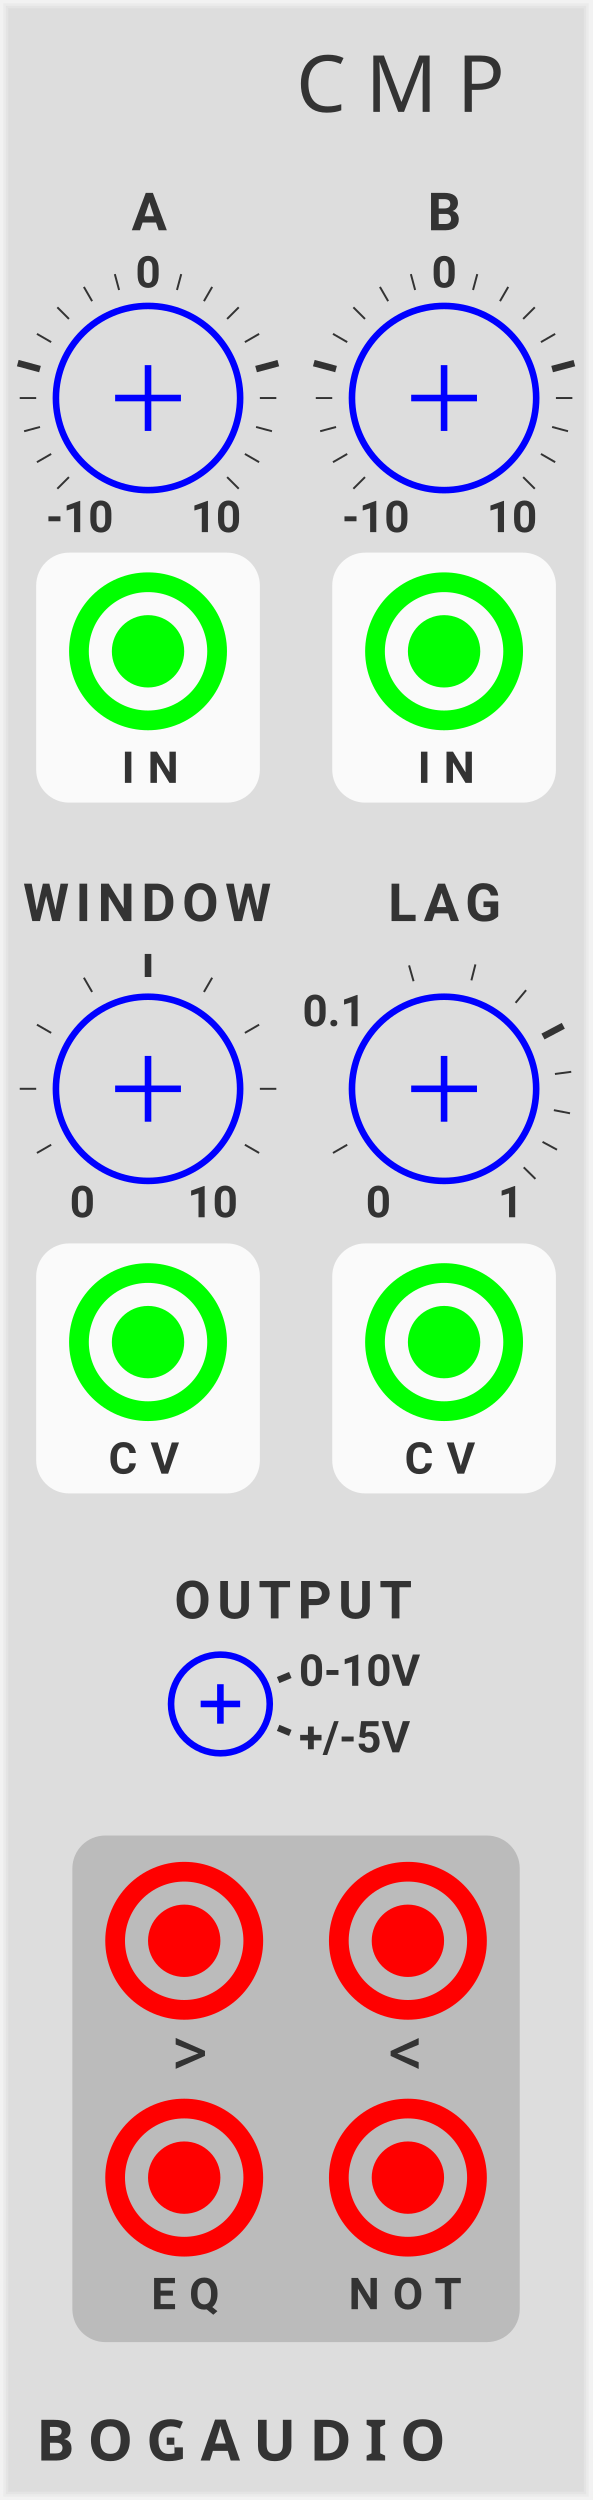
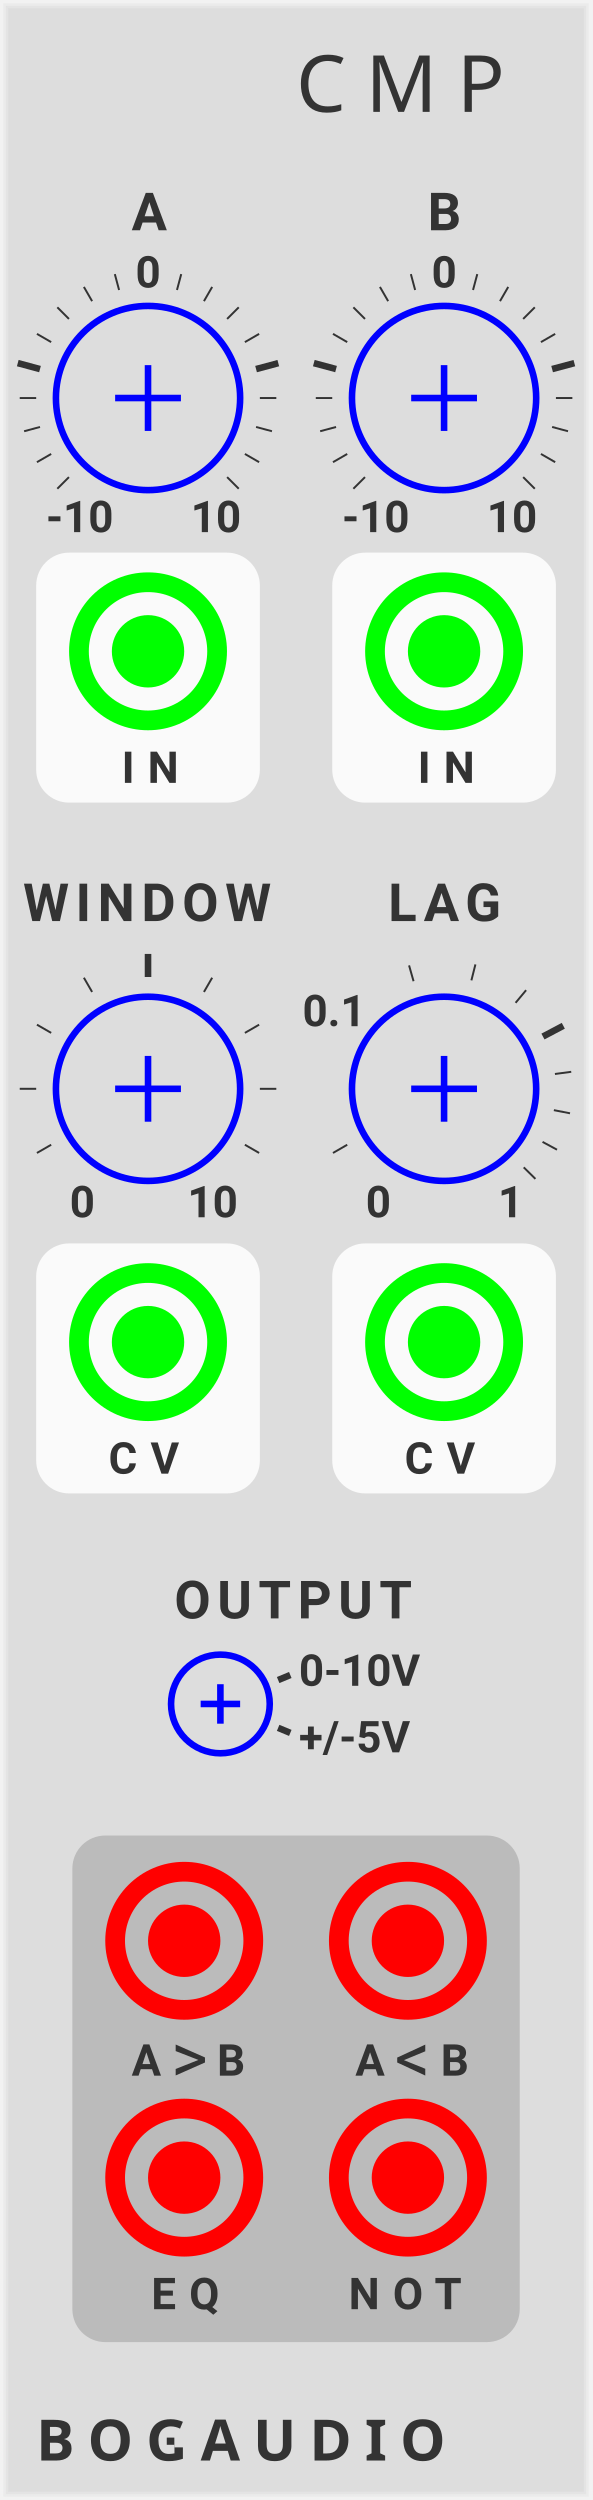
<svg xmlns="http://www.w3.org/2000/svg" xmlns:xlink="http://www.w3.org/1999/xlink" version="1.1" width="90" height="380" viewBox="0 0 90 380">
  <style>
    text {
      fill: #333;
      font-family: 'Roboto', sans-serif;
      font-weight: bold;
    }
    text.title {
      font-family: 'Comfortaa', sans-serif;
      font-weight: normal;
    }
    text.brand {
      font-family: 'Audiowide', sans-serif;
      font-weight: bold;
    }
  </style>
  <defs>
    <symbol id="knob" viewBox="0 0 45px 45px">
      <g transform="translate(22.5 22.5)">
        <polyline points="-5,0 5,0" stroke-width="1" stroke="#00f" />
        <polyline points="0,-5 0,5" stroke-width="1" stroke="#00f" />
        <circle cx="0" cy="0" r="14" stroke-width="1" stroke="#00f" fill="none" />
      </g>
    </symbol>
    <symbol id="knob-smallest" viewBox="0 0 16px 16px">
      <g transform="translate(8 8)">
        <polyline points="-3,0 3,0" stroke-width="1" stroke="#00f" />
        <polyline points="0,-3 0,3" stroke-width="1" stroke="#00f" />
        <circle r="7.5" stroke-width="1" stroke="#00f" fill="none" />
      </g>
    </symbol>
    <symbol id="knobguide-offset" viewBox="0 0 45px 45px">
      <g transform="translate(22.5 22.5)">
        <text font-size="5.0pt" transform="rotate(-240) translate(21 0) rotate(240) translate(-5 2.2)">-10</text>
        <polyline points="0,0 2.5,0" stroke-width="0.3" stroke="#333" transform="rotate(-225) translate(17 0)" />
        <polyline points="0,0 2.5,0" stroke-width="0.3" stroke="#333" transform="rotate(-210) translate(17 0)" />
        <polyline points="0,0 2.5,0" stroke-width="0.3" stroke="#333" transform="rotate(-195) translate(17 0)" />
        <polyline points="0,0 2.5,0" stroke-width="0.3" stroke="#333" transform="rotate(-180) translate(17 0)" />
        <polyline points="0,0 3.5,0" stroke-width="1" stroke="#333" transform="rotate(-165) translate(17 0)" />
        <polyline points="0,0 2.5,0" stroke-width="0.3" stroke="#333" transform="rotate(-150) translate(17 0)" />
        <polyline points="0,0 2.5,0" stroke-width="0.3" stroke="#333" transform="rotate(-135) translate(17 0)" />
        <polyline points="0,0 2.5,0" stroke-width="0.3" stroke="#333" transform="rotate(-120) translate(17 0)" />
        <polyline points="0,0 2.5,0" stroke-width="0.3" stroke="#333" transform="rotate(-105) translate(17 0)" />
        <text font-size="5.0pt" transform="rotate(-90) translate(19 0) rotate(90) translate(-1.9 2.2)">0</text>
        <polyline points="0,0 2.5,0" stroke-width="0.3" stroke="#333" transform="rotate(-75) translate(17 0)" />
        <polyline points="0,0 2.5,0" stroke-width="0.3" stroke="#333" transform="rotate(-60) translate(17 0)" />
        <polyline points="0,0 2.5,0" stroke-width="0.3" stroke="#333" transform="rotate(-45) translate(17 0)" />
        <polyline points="0,0 2.5,0" stroke-width="0.3" stroke="#333" transform="rotate(-30) translate(17 0)" />
        <polyline points="0,0 3.5,0" stroke-width="1" stroke="#333" transform="rotate(-15) translate(17 0)" />
        <polyline points="0,0 2.5,0" stroke-width="0.3" stroke="#333" transform="rotate(0) translate(17 0)" />
        <polyline points="0,0 2.5,0" stroke-width="0.3" stroke="#333" transform="rotate(15) translate(17 0)" />
        <polyline points="0,0 2.5,0" stroke-width="0.3" stroke="#333" transform="rotate(30) translate(17 0)" />
        <polyline points="0,0 2.5,0" stroke-width="0.3" stroke="#333" transform="rotate(45) translate(17 0)" />
        <text font-size="5.0pt" transform="rotate(60) translate(21 0) rotate(-60) translate(-4 2.2)">10</text>
      </g>
    </symbol>
    <symbol id="knobguide-window" viewBox="0 0 45px 45px">
      <g transform="translate(22.5 22.5)">
        <text font-size="5.0pt" transform="rotate(-240) translate(20 0) rotate(240) translate(-1.9 2.2)">0</text>
        <polyline points="0,0 2.5,0" stroke-width="0.3" stroke="#333" transform="rotate(-210) translate(17 0)" />
        <polyline points="0,0 2.5,0" stroke-width="0.3" stroke="#333" transform="rotate(-180) translate(17 0)" />
        <polyline points="0,0 2.5,0" stroke-width="0.3" stroke="#333" transform="rotate(-150) translate(17 0)" />
        <polyline points="0,0 2.5,0" stroke-width="0.3" stroke="#333" transform="rotate(-120) translate(17 0)" />
        <polyline points="0,0 3.5,0" stroke-width="1" stroke="#333" transform="rotate(-90) translate(17 0)" />
        <polyline points="0,0 2.5,0" stroke-width="0.3" stroke="#333" transform="rotate(-60) translate(17 0)" />
        <polyline points="0,0 2.5,0" stroke-width="0.3" stroke="#333" transform="rotate(-30) translate(17 0)" />
        <polyline points="0,0 2.5,0" stroke-width="0.3" stroke="#333" transform="rotate(0) translate(17 0)" />
        <polyline points="0,0 2.5,0" stroke-width="0.3" stroke="#333" transform="rotate(30) translate(17 0)" />
        <text font-size="5.0pt" transform="rotate(60) translate(20 0) rotate(-60) translate(-4 2.2)">10</text>
      </g>
    </symbol>
    <symbol id="knobguide-lag" viewBox="0 0 45px 45px">
      <g transform="translate(22.5 22.5)">
        <text font-size="5.0pt" transform="rotate(-240) translate(20 0) rotate(240) translate(-1.9 2.2)">0</text>
        <polyline points="0,0 2.5,0" stroke-width="0.3" stroke="#333" transform="rotate(-210) translate(17 0)" />
        <text font-size="5.0pt" transform="rotate(-145.13) translate(20.5 0) rotate(145.13) translate(-4.7 2.2)">0.1</text>
        <polyline points="0,0 2.5,0" stroke-width="0.3" stroke="#333" transform="rotate(-105.84) translate(17 0)" />
        <polyline points="0,0 2.5,0" stroke-width="0.3" stroke="#333" transform="rotate(-75.86) translate(17 0)" />
        <polyline points="0,0 2.5,0" stroke-width="0.3" stroke="#333" transform="rotate(-50.26) translate(17 0)" />
        <polyline points="0,0 3.5,0" stroke-width="1" stroke="#333" transform="rotate(-27.87) translate(17 0)" />
        <polyline points="0,0 2.5,0" stroke-width="0.3" stroke="#333" transform="rotate(-7.62) translate(17 0)" />
        <polyline points="0,0 2.5,0" stroke-width="0.3" stroke="#333" transform="rotate(11) translate(17 0)" />
        <polyline points="0,0 2.5,0" stroke-width="0.3" stroke="#333" transform="rotate(28.33) translate(17 0)" />
        <polyline points="0,0 2.5,0" stroke-width="0.3" stroke="#333" transform="rotate(44.6) translate(17 0)" />
        <text font-size="5.0pt" transform="rotate(60) translate(20 0) rotate(-60) translate(-1.8 2.2)">1</text>
      </g>
    </symbol>
    <symbol id="knobguide-voltage" viewBox="0 0 90px 45px">
      <g transform="translate(8 22.5)">
        <text font-size="5.0pt" transform="rotate(-22.5) translate(14 0) rotate(22.5) translate(-1 2.6)">0-10V</text>
        <polyline points="0,0 2,0" stroke-width="1" stroke="#333" transform="rotate(-22.5) translate(9.5 0)" />
        <text font-size="5.0pt" transform="rotate(22.5) translate(14 0) rotate(-22.5) translate(-1 2.0)">+/-5V</text>
        <polyline points="0,0 2,0" stroke-width="1" stroke="#333" transform="rotate(22.5) translate(9.5 0)" />
      </g>
    </symbol>
    <symbol id="input" viewBox="0 0 24px 24px">
      <g transform="translate(12 12)">
        <circle cx="0" cy="0" r="5" stroke-width="1" stroke="#0f0" fill="#0f0" />
        <circle cx="0" cy="0" r="10.5" stroke-width="3" stroke="#0f0" fill="none" />
      </g>
    </symbol>
    <symbol id="output" viewBox="0 0 24px 24px">
      <g transform="translate(12 12)">
        <circle cx="0" cy="0" r="5" stroke-width="1" stroke="#f00" fill="#f00" />
        <circle cx="0" cy="0" r="10.5" stroke-width="3" stroke="#f00" fill="none" />
      </g>
    </symbol>
  </defs>
  <rect width="100%" height="100%" fill="#ddd" />
  <polyline points="1,1 89,1 89,379 1,379 1,1" stroke="#e4e4e4" stroke-width="0.5" fill="none" />
  <polyline points="0.5,0.5 89.5,0.5 89.5,379.5 0.5,379.5 0.5,0.5" stroke="#ebebeb" stroke-width="0.8" fill="none" />
  <polyline points="0,0 90,0 90,380 0,380 0,0" stroke="#f2f2f2" stroke-width="1" fill="none" />
  <text class="title" x="45" y="17" font-size="9pt" letter-spacing="3px">CMP</text>
  <g transform="translate(5.5 374)">
    <text class="brand" font-size="6.5pt" letter-spacing="2px">BOGAUDIO</text>
    <rect width="1.5" height="2" fill="#ddd" transform="translate(21 -4)" />
  </g>
  <g transform="translate(0 35)">
    <text font-size="6pt" letter-spacing="1px" transform="translate(20 0)">A</text>
    <use id="A_PARAM" xlink:href="#knob" transform="translate(0 3)" />
    <use xlink:href="#knobguide-offset" transform="translate(0 3)" />
    <g transform="translate(5.5 49)">
      <rect width="34" height="38" rx="5" fill="#fafafa" />
      <use id="A_INPUT" xlink:href="#input" transform="translate(5 3)" />
      <text font-size="5pt" letter-spacing="2px" transform="translate(13 35)">IN</text>
    </g>
  </g>
  <g transform="translate(45 35)">
    <text font-size="6pt" letter-spacing="1px" transform="translate(20 0)">B</text>
    <use id="B_PARAM" xlink:href="#knob" transform="translate(0 3)" />
    <use xlink:href="#knobguide-offset" transform="translate(0 3)" />
    <g transform="translate(5.5 49)">
      <rect width="34" height="38" rx="5" fill="#fafafa" />
      <use id="B_INPUT" xlink:href="#input" transform="translate(5 3)" />
      <text font-size="5pt" letter-spacing="2px" transform="translate(13 35)">IN</text>
    </g>
  </g>
  <g transform="translate(0 140)">
    <text font-size="6pt" letter-spacing="1px" transform="translate(3.5 0)">WINDOW</text>
    <use id="WINDOW_PARAM" xlink:href="#knob" transform="translate(0 3)" />
    <use xlink:href="#knobguide-window" transform="translate(0 3)" />
    <g transform="translate(5.5 49)">
      <rect width="34" height="38" rx="5" fill="#fafafa" />
      <use id="WINDOW_INPUT" xlink:href="#input" transform="translate(5 3)" />
      <text font-size="5pt" letter-spacing="2px" transform="translate(11 35)">CV</text>
    </g>
  </g>
  <g transform="translate(45 140)">
    <text font-size="6pt" letter-spacing="1px" transform="translate(14 0)">LAG</text>
    <use id="LAG_PARAM" xlink:href="#knob" transform="translate(0 3)" />
    <use xlink:href="#knobguide-lag" transform="translate(0 3)" />
    <g transform="translate(5.5 49)">
      <rect width="34" height="38" rx="5" fill="#fafafa" />
      <use id="LAG_INPUT" xlink:href="#input" transform="translate(5 3)" />
      <text font-size="5pt" letter-spacing="2px" transform="translate(11 35)">CV</text>
    </g>
  </g>
  <g transform="translate(25 239)">
    <text font-size="6pt" letter-spacing="1px" transform="translate(1.5 7)">OUTPUT</text>
    <use id="OUTPUT_PARAM" xlink:href="#knob-smallest" transform="translate(0.5 12)" />
    <use xlink:href="#knobguide-voltage" transform="translate(0.5 -2.5)" />
  </g>
  <g transform="translate(11 279)">
    <rect width="68" height="77" rx="5" fill="#bbb" />
    <use id="GREATER_OUTPUT" xlink:href="#output" transform="translate(5 4)" />
-     <text font-size="8pt" letter-spacing="2px" style="font-weight: normal" transform="translate(15 36.5)">&gt;</text>
+     <g transform="translate(9 36.5)">
+       <text font-size="5pt" transform="translate(0 0)">A</text>
+       <text font-size="8pt" style="font-weight: normal" transform="translate(6 1)">&gt;</text>
+       <text font-size="5pt" transform="translate(13 0)">B</text>
+     </g>
    <use id="LESS_OUTPUT" xlink:href="#output" transform="translate(39 4)" />
-     <text font-size="8pt" letter-spacing="2px" style="font-weight: normal" transform="translate(48 36.5)">&lt;</text>
+     <g transform="translate(43 36.5)">
+       <text font-size="5pt" transform="translate(0 0)">A</text>
+       <text font-size="8pt" style="font-weight: normal" transform="translate(6 1)">&lt;</text>
+       <text font-size="5pt" transform="translate(13 0)">B</text>
+     </g>
    <use id="EQUAL_OUTPUT" xlink:href="#output" transform="translate(5 40)" />
    <text font-size="5pt" letter-spacing="2px" transform="translate(12 72)">EQ</text>
    <use id="NOT_EQUAL_OUTPUT" xlink:href="#output" transform="translate(39 40)" />
    <text font-size="5pt" letter-spacing="2px" transform="translate(42 72)">NOT</text>
  </g>
</svg>
